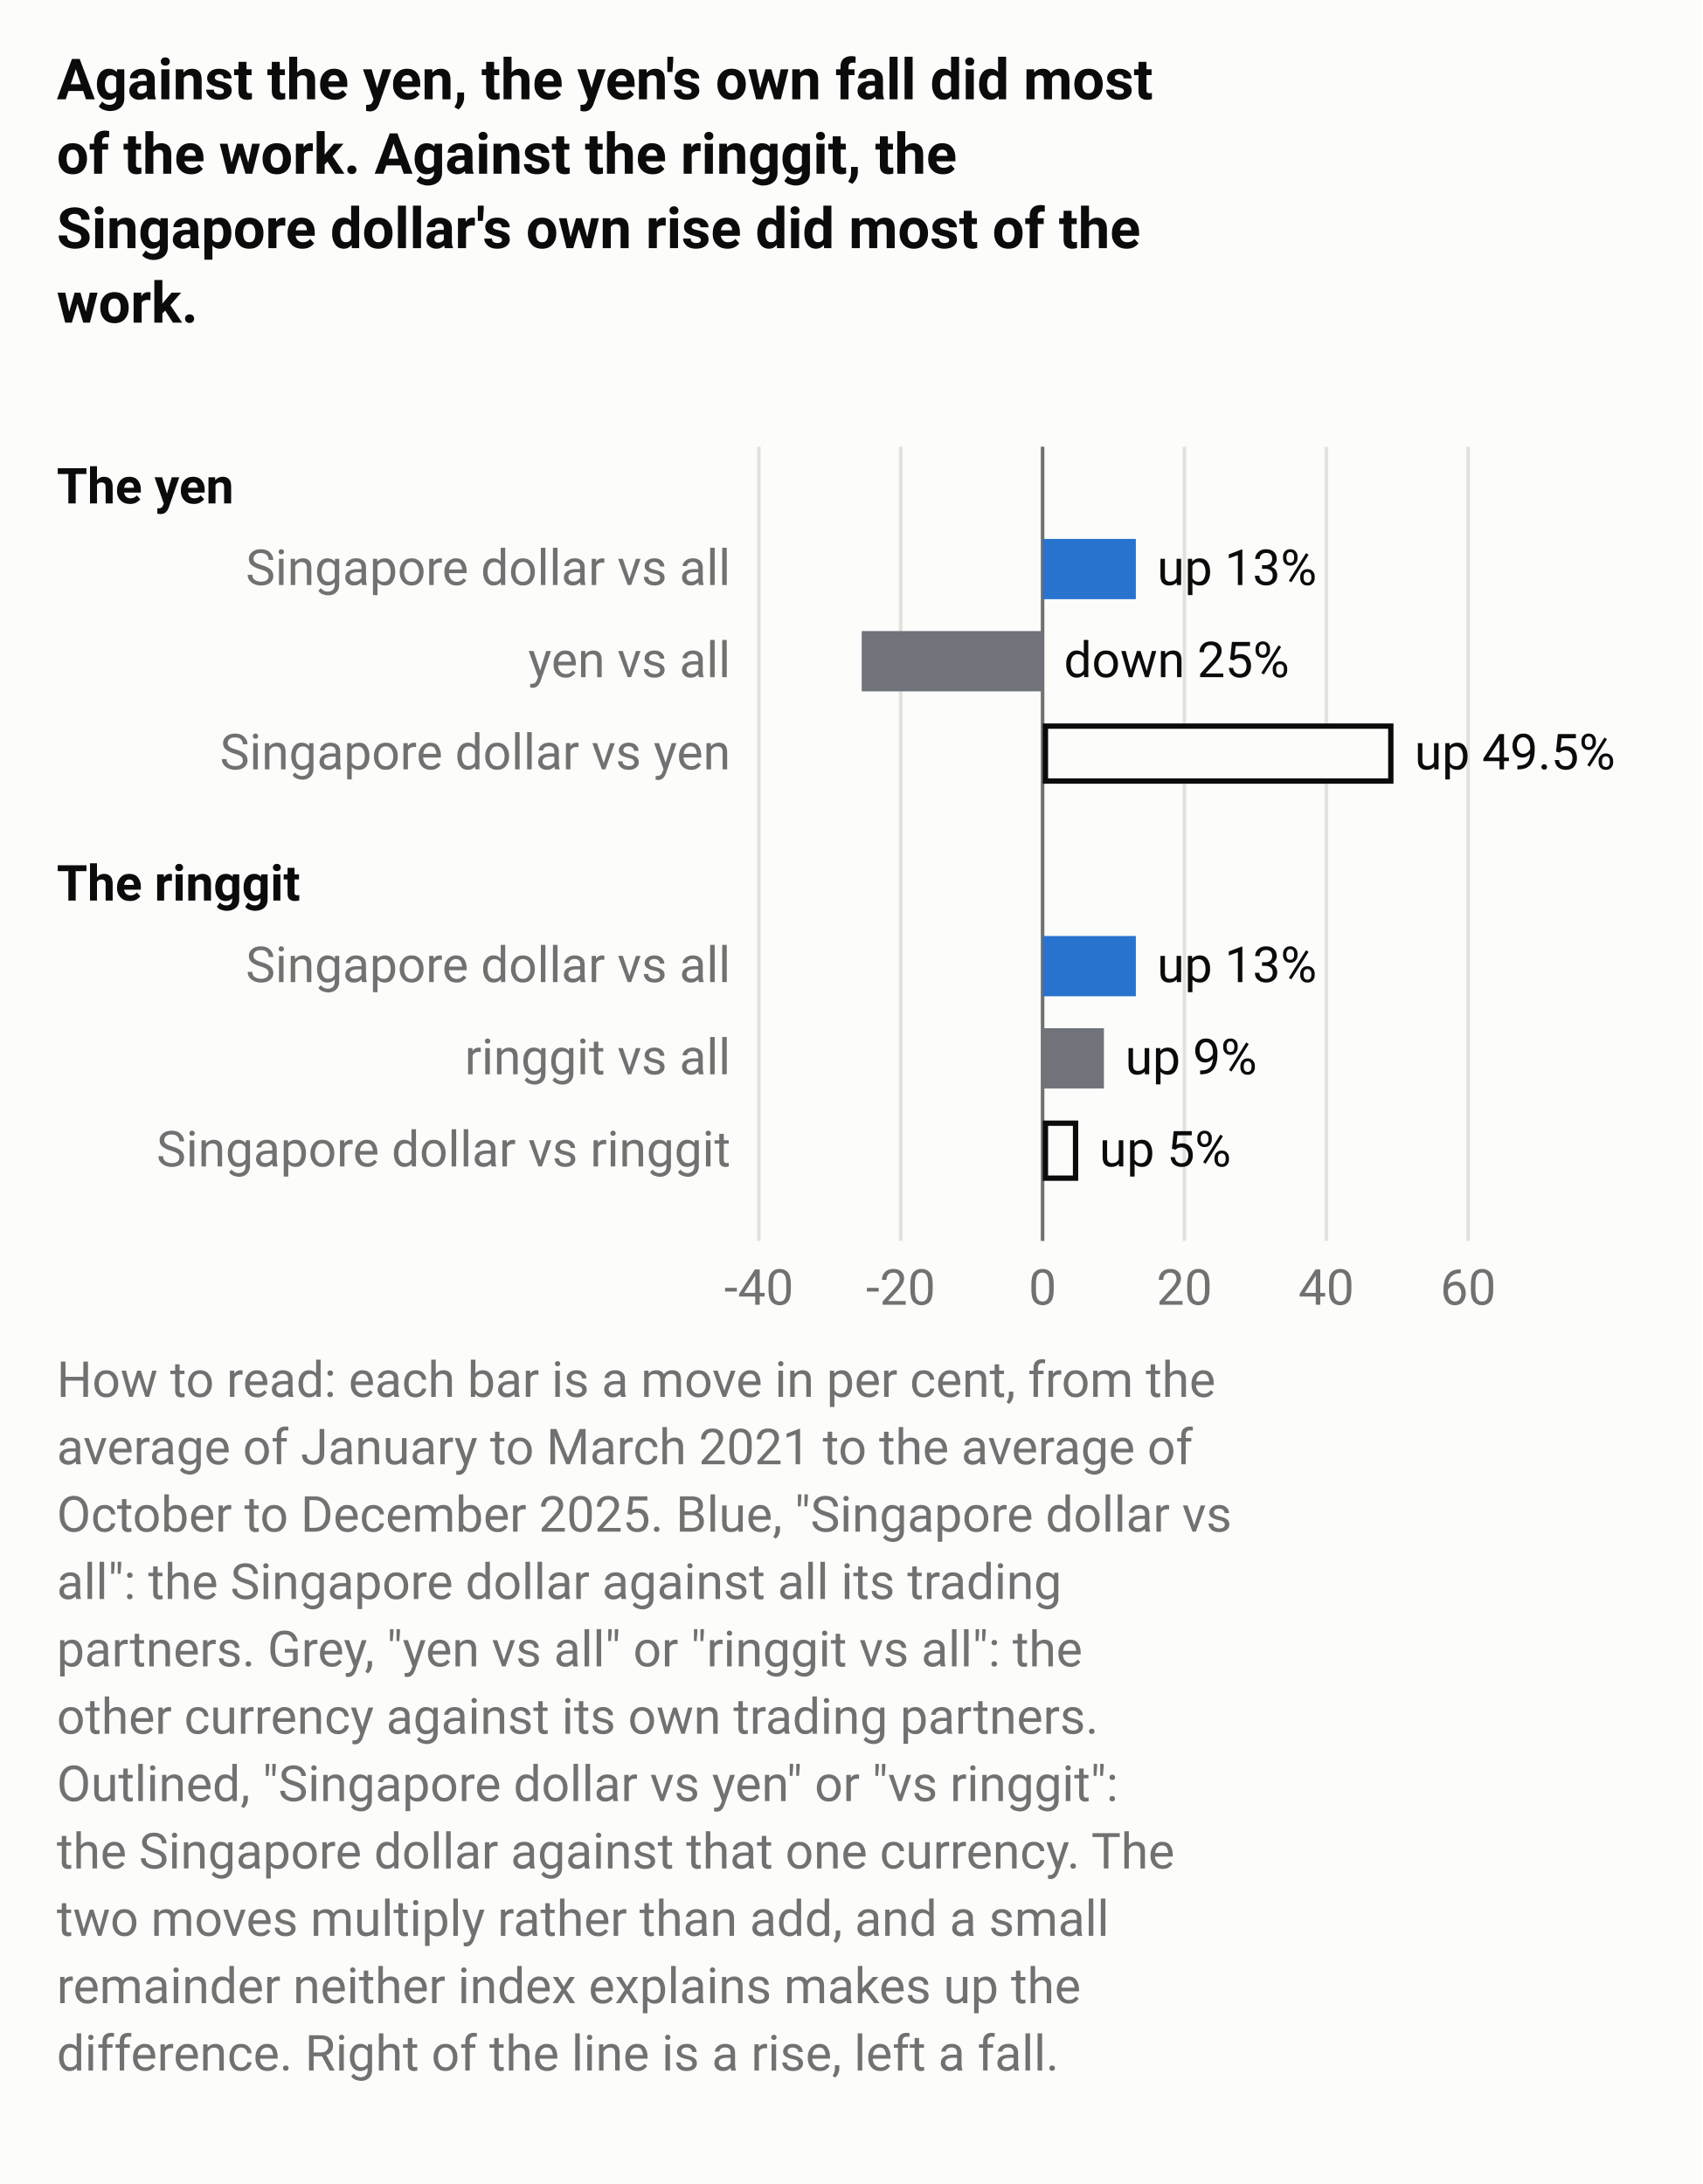
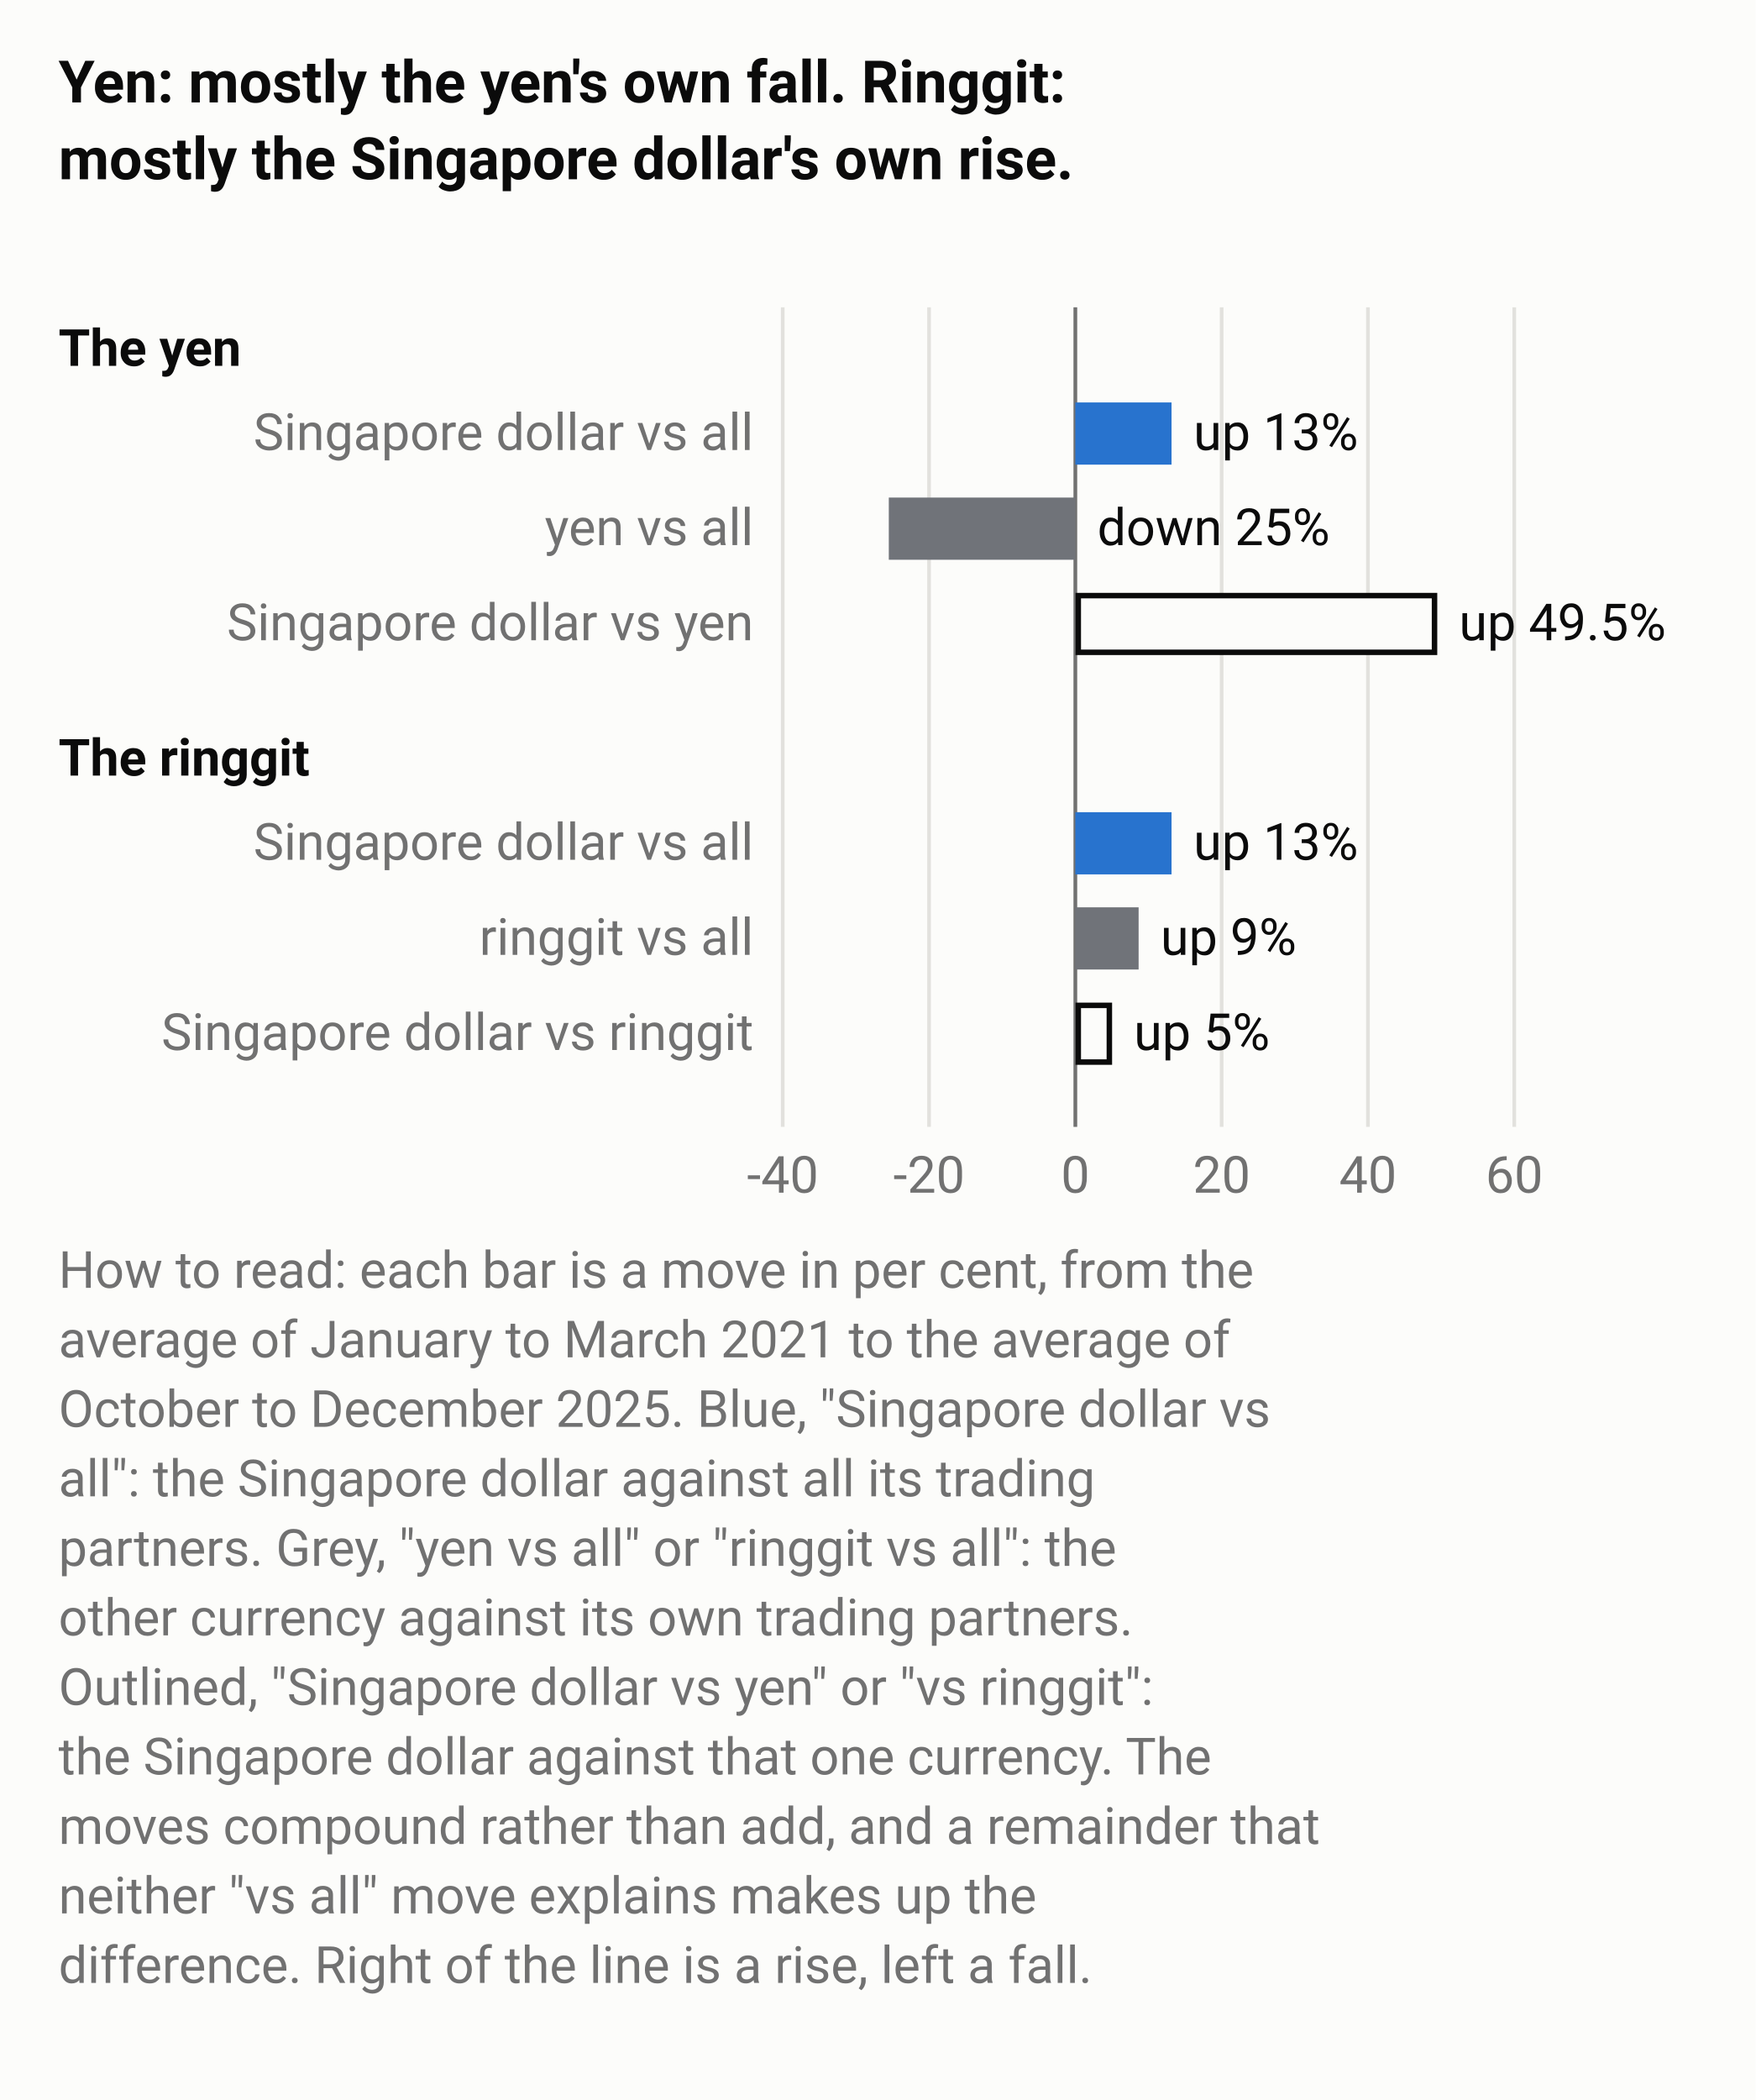
- <svg xmlns="http://www.w3.org/2000/svg" viewBox="0 0 480 616" role="img" aria-labelledby="sgd-chart1-title sgd-chart1-desc">
+ <svg xmlns="http://www.w3.org/2000/svg" viewBox="0 0 480 574" role="img" aria-labelledby="sgd-chart1-title sgd-chart1-desc">
  <style>:root{--fig-ink:#0b0b0b;--fig-ink-3:#717171;--fig-rule:#e2e1dd;--fig-surface:#fcfcfa;--fig-subject:#2873ce;--fig-context:#707379;}@media (prefers-color-scheme: dark){:root{--fig-ink:#ffffff;--fig-ink-3:#9a9a9a;--fig-rule:#38393a;--fig-surface:#1a1a19;--fig-subject:#3987e5;--fig-context:#93969c;}}:root[data-theme="dark"]{--fig-ink:#ffffff;--fig-ink-3:#9a9a9a;--fig-rule:#38393a;--fig-surface:#1a1a19;--fig-subject:#3987e5;--fig-context:#93969c;}text{font-family:ui-sans-serif,system-ui,-apple-system,Segoe UI,Roboto,Helvetica,Arial,sans-serif;}</style>
-   <rect x="0" y="0" width="480" height="616" fill="var(--fig-surface,#fcfcfa)" />
-   <text x="16.0" y="28.0" font-size="16" fill="var(--fig-ink,#0b0b0b)" font-weight="600">Against the yen, the yen's own fall did most</text>
-   <text x="16.0" y="49.0" font-size="16" fill="var(--fig-ink,#0b0b0b)" font-weight="600">of the work. Against the ringgit, the</text>
-   <text x="16.0" y="70.0" font-size="16" fill="var(--fig-ink,#0b0b0b)" font-weight="600">Singapore dollar's own rise did most of the</text>
-   <text x="16.0" y="91.0" font-size="16" fill="var(--fig-ink,#0b0b0b)" font-weight="600">work.</text>
-   <line x1="214.0" x2="214.0" y1="126" y2="350" stroke="var(--fig-rule,#e2e1dd)" stroke-width="1" />
-   <text x="214.0" y="368.0" text-anchor="middle" font-size="14" fill="var(--fig-ink-3,#717171)">-40</text>
-   <line x1="254.0" x2="254.0" y1="126" y2="350" stroke="var(--fig-rule,#e2e1dd)" stroke-width="1" />
-   <text x="254.0" y="368.0" text-anchor="middle" font-size="14" fill="var(--fig-ink-3,#717171)">-20</text>
-   <line x1="294.0" x2="294.0" y1="126" y2="350" stroke="var(--fig-rule,#e2e1dd)" stroke-width="1" />
-   <text x="294.0" y="368.0" text-anchor="middle" font-size="14" fill="var(--fig-ink-3,#717171)">0</text>
-   <line x1="334.0" x2="334.0" y1="126" y2="350" stroke="var(--fig-rule,#e2e1dd)" stroke-width="1" />
-   <text x="334.0" y="368.0" text-anchor="middle" font-size="14" fill="var(--fig-ink-3,#717171)">20</text>
-   <line x1="374.0" x2="374.0" y1="126" y2="350" stroke="var(--fig-rule,#e2e1dd)" stroke-width="1" />
-   <text x="374.0" y="368.0" text-anchor="middle" font-size="14" fill="var(--fig-ink-3,#717171)">40</text>
-   <line x1="414.0" x2="414.0" y1="126" y2="350" stroke="var(--fig-rule,#e2e1dd)" stroke-width="1" />
-   <text x="414.0" y="368.0" text-anchor="middle" font-size="14" fill="var(--fig-ink-3,#717171)">60</text>
-   <line x1="294.0" x2="294.0" y1="126" y2="350" stroke="var(--fig-ink-3,#717171)" stroke-width="1" />
-   <text x="16.0" y="142.0" font-size="14" fill="var(--fig-ink,#0b0b0b)" font-weight="600">The yen</text>
-   <text x="206.0" y="165.0" text-anchor="end" font-size="14" fill="var(--fig-ink-3,#717171)">Singapore dollar vs all</text>
-   <rect x="294.0" y="152.0" width="26.3" height="17" fill="var(--fig-subject,#2873ce)" />
-   <text x="326.3" y="165.0" font-size="14" fill="var(--fig-ink,#0b0b0b)">up 13%</text>
-   <text x="206.0" y="191.0" text-anchor="end" font-size="14" fill="var(--fig-ink-3,#717171)">yen vs all</text>
-   <rect x="243.0" y="178.0" width="51.0" height="17" fill="var(--fig-context,#707379)" />
-   <text x="300.0" y="191.0" font-size="14" fill="var(--fig-ink,#0b0b0b)">down 25%</text>
-   <text x="206.0" y="217.0" text-anchor="end" font-size="14" fill="var(--fig-ink-3,#717171)">Singapore dollar vs yen</text>
-   <rect x="294.8" y="204.8" width="97.4" height="15.5" fill="var(--fig-surface,#fcfcfa)" stroke="var(--fig-ink,#0b0b0b)" stroke-width="1.5" />
-   <text x="398.9" y="217.0" font-size="14" fill="var(--fig-ink,#0b0b0b)">up 49.5%</text>
-   <text x="16.0" y="254.0" font-size="14" fill="var(--fig-ink,#0b0b0b)" font-weight="600">The ringgit</text>
-   <text x="206.0" y="277.0" text-anchor="end" font-size="14" fill="var(--fig-ink-3,#717171)">Singapore dollar vs all</text>
-   <rect x="294.0" y="264.0" width="26.3" height="17" fill="var(--fig-subject,#2873ce)" />
-   <text x="326.3" y="277.0" font-size="14" fill="var(--fig-ink,#0b0b0b)">up 13%</text>
-   <text x="206.0" y="303.0" text-anchor="end" font-size="14" fill="var(--fig-ink-3,#717171)">ringgit vs all</text>
-   <rect x="294.0" y="290.0" width="17.3" height="17" fill="var(--fig-context,#707379)" />
-   <text x="317.3" y="303.0" font-size="14" fill="var(--fig-ink,#0b0b0b)">up 9%</text>
-   <text x="206.0" y="329.0" text-anchor="end" font-size="14" fill="var(--fig-ink-3,#717171)">Singapore dollar vs ringgit</text>
-   <rect x="294.8" y="316.8" width="8.5" height="15.5" fill="var(--fig-surface,#fcfcfa)" stroke="var(--fig-ink,#0b0b0b)" stroke-width="1.5" />
-   <text x="310.0" y="329.0" font-size="14" fill="var(--fig-ink,#0b0b0b)">up 5%</text>
-   <text x="16.0" y="394.0" font-size="14" fill="var(--fig-ink-3,#717171)">How to read: each bar is a move in per cent, from the</text>
-   <text x="16.0" y="413.0" font-size="14" fill="var(--fig-ink-3,#717171)">average of January to March 2021 to the average of</text>
-   <text x="16.0" y="432.0" font-size="14" fill="var(--fig-ink-3,#717171)">October to December 2025. Blue, "Singapore dollar vs</text>
-   <text x="16.0" y="451.0" font-size="14" fill="var(--fig-ink-3,#717171)">all": the Singapore dollar against all its trading</text>
-   <text x="16.0" y="470.0" font-size="14" fill="var(--fig-ink-3,#717171)">partners. Grey, "yen vs all" or "ringgit vs all": the</text>
-   <text x="16.0" y="489.0" font-size="14" fill="var(--fig-ink-3,#717171)">other currency against its own trading partners.</text>
-   <text x="16.0" y="508.0" font-size="14" fill="var(--fig-ink-3,#717171)">Outlined, "Singapore dollar vs yen" or "vs ringgit":</text>
-   <text x="16.0" y="527.0" font-size="14" fill="var(--fig-ink-3,#717171)">the Singapore dollar against that one currency. The</text>
-   <text x="16.0" y="546.0" font-size="14" fill="var(--fig-ink-3,#717171)">two moves multiply rather than add, and a small</text>
-   <text x="16.0" y="565.0" font-size="14" fill="var(--fig-ink-3,#717171)">remainder neither index explains makes up the</text>
-   <text x="16.0" y="584.0" font-size="14" fill="var(--fig-ink-3,#717171)">difference. Right of the line is a rise, left a fall.</text>
+   <rect x="0" y="0" width="480" height="574" fill="var(--fig-surface,#fcfcfa)" />
+   <text x="16.0" y="28.0" font-size="16" fill="var(--fig-ink,#0b0b0b)" font-weight="600">Yen: mostly the yen's own fall. Ringgit:</text>
+   <text x="16.0" y="49.0" font-size="16" fill="var(--fig-ink,#0b0b0b)" font-weight="600">mostly the Singapore dollar's own rise.</text>
+   <line x1="214.0" x2="214.0" y1="84" y2="308" stroke="var(--fig-rule,#e2e1dd)" stroke-width="1" />
+   <text x="214.0" y="326.0" text-anchor="middle" font-size="14" fill="var(--fig-ink-3,#717171)">-40</text>
+   <line x1="254.0" x2="254.0" y1="84" y2="308" stroke="var(--fig-rule,#e2e1dd)" stroke-width="1" />
+   <text x="254.0" y="326.0" text-anchor="middle" font-size="14" fill="var(--fig-ink-3,#717171)">-20</text>
+   <line x1="294.0" x2="294.0" y1="84" y2="308" stroke="var(--fig-rule,#e2e1dd)" stroke-width="1" />
+   <text x="294.0" y="326.0" text-anchor="middle" font-size="14" fill="var(--fig-ink-3,#717171)">0</text>
+   <line x1="334.0" x2="334.0" y1="84" y2="308" stroke="var(--fig-rule,#e2e1dd)" stroke-width="1" />
+   <text x="334.0" y="326.0" text-anchor="middle" font-size="14" fill="var(--fig-ink-3,#717171)">20</text>
+   <line x1="374.0" x2="374.0" y1="84" y2="308" stroke="var(--fig-rule,#e2e1dd)" stroke-width="1" />
+   <text x="374.0" y="326.0" text-anchor="middle" font-size="14" fill="var(--fig-ink-3,#717171)">40</text>
+   <line x1="414.0" x2="414.0" y1="84" y2="308" stroke="var(--fig-rule,#e2e1dd)" stroke-width="1" />
+   <text x="414.0" y="326.0" text-anchor="middle" font-size="14" fill="var(--fig-ink-3,#717171)">60</text>
+   <line x1="294.0" x2="294.0" y1="84" y2="308" stroke="var(--fig-ink-3,#717171)" stroke-width="1" />
+   <text x="16.0" y="100.0" font-size="14" fill="var(--fig-ink,#0b0b0b)" font-weight="600">The yen</text>
+   <text x="206.0" y="123.0" text-anchor="end" font-size="14" fill="var(--fig-ink-3,#717171)">Singapore dollar vs all</text>
+   <rect x="294.0" y="110.0" width="26.3" height="17" fill="var(--fig-subject,#2873ce)" />
+   <text x="326.3" y="123.0" font-size="14" fill="var(--fig-ink,#0b0b0b)">up 13%</text>
+   <text x="206.0" y="149.0" text-anchor="end" font-size="14" fill="var(--fig-ink-3,#717171)">yen vs all</text>
+   <rect x="243.0" y="136.0" width="51.0" height="17" fill="var(--fig-context,#707379)" />
+   <text x="300.0" y="149.0" font-size="14" fill="var(--fig-ink,#0b0b0b)">down 25%</text>
+   <text x="206.0" y="175.0" text-anchor="end" font-size="14" fill="var(--fig-ink-3,#717171)">Singapore dollar vs yen</text>
+   <rect x="294.8" y="162.8" width="97.4" height="15.5" fill="var(--fig-surface,#fcfcfa)" stroke="var(--fig-ink,#0b0b0b)" stroke-width="1.5" />
+   <text x="398.9" y="175.0" font-size="14" fill="var(--fig-ink,#0b0b0b)">up 49.5%</text>
+   <text x="16.0" y="212.0" font-size="14" fill="var(--fig-ink,#0b0b0b)" font-weight="600">The ringgit</text>
+   <text x="206.0" y="235.0" text-anchor="end" font-size="14" fill="var(--fig-ink-3,#717171)">Singapore dollar vs all</text>
+   <rect x="294.0" y="222.0" width="26.3" height="17" fill="var(--fig-subject,#2873ce)" />
+   <text x="326.3" y="235.0" font-size="14" fill="var(--fig-ink,#0b0b0b)">up 13%</text>
+   <text x="206.0" y="261.0" text-anchor="end" font-size="14" fill="var(--fig-ink-3,#717171)">ringgit vs all</text>
+   <rect x="294.0" y="248.0" width="17.3" height="17" fill="var(--fig-context,#707379)" />
+   <text x="317.3" y="261.0" font-size="14" fill="var(--fig-ink,#0b0b0b)">up 9%</text>
+   <text x="206.0" y="287.0" text-anchor="end" font-size="14" fill="var(--fig-ink-3,#717171)">Singapore dollar vs ringgit</text>
+   <rect x="294.8" y="274.8" width="8.5" height="15.5" fill="var(--fig-surface,#fcfcfa)" stroke="var(--fig-ink,#0b0b0b)" stroke-width="1.5" />
+   <text x="310.0" y="287.0" font-size="14" fill="var(--fig-ink,#0b0b0b)">up 5%</text>
+   <text x="16.0" y="352.0" font-size="14" fill="var(--fig-ink-3,#717171)">How to read: each bar is a move in per cent, from the</text>
+   <text x="16.0" y="371.0" font-size="14" fill="var(--fig-ink-3,#717171)">average of January to March 2021 to the average of</text>
+   <text x="16.0" y="390.0" font-size="14" fill="var(--fig-ink-3,#717171)">October to December 2025. Blue, "Singapore dollar vs</text>
+   <text x="16.0" y="409.0" font-size="14" fill="var(--fig-ink-3,#717171)">all": the Singapore dollar against all its trading</text>
+   <text x="16.0" y="428.0" font-size="14" fill="var(--fig-ink-3,#717171)">partners. Grey, "yen vs all" or "ringgit vs all": the</text>
+   <text x="16.0" y="447.0" font-size="14" fill="var(--fig-ink-3,#717171)">other currency against its own trading partners.</text>
+   <text x="16.0" y="466.0" font-size="14" fill="var(--fig-ink-3,#717171)">Outlined, "Singapore dollar vs yen" or "vs ringgit":</text>
+   <text x="16.0" y="485.0" font-size="14" fill="var(--fig-ink-3,#717171)">the Singapore dollar against that one currency. The</text>
+   <text x="16.0" y="504.0" font-size="14" fill="var(--fig-ink-3,#717171)">moves compound rather than add, and a remainder that</text>
+   <text x="16.0" y="523.0" font-size="14" fill="var(--fig-ink-3,#717171)">neither "vs all" move explains makes up the</text>
+   <text x="16.0" y="542.0" font-size="14" fill="var(--fig-ink-3,#717171)">difference. Right of the line is a rise, left a fall.</text>
</svg>
